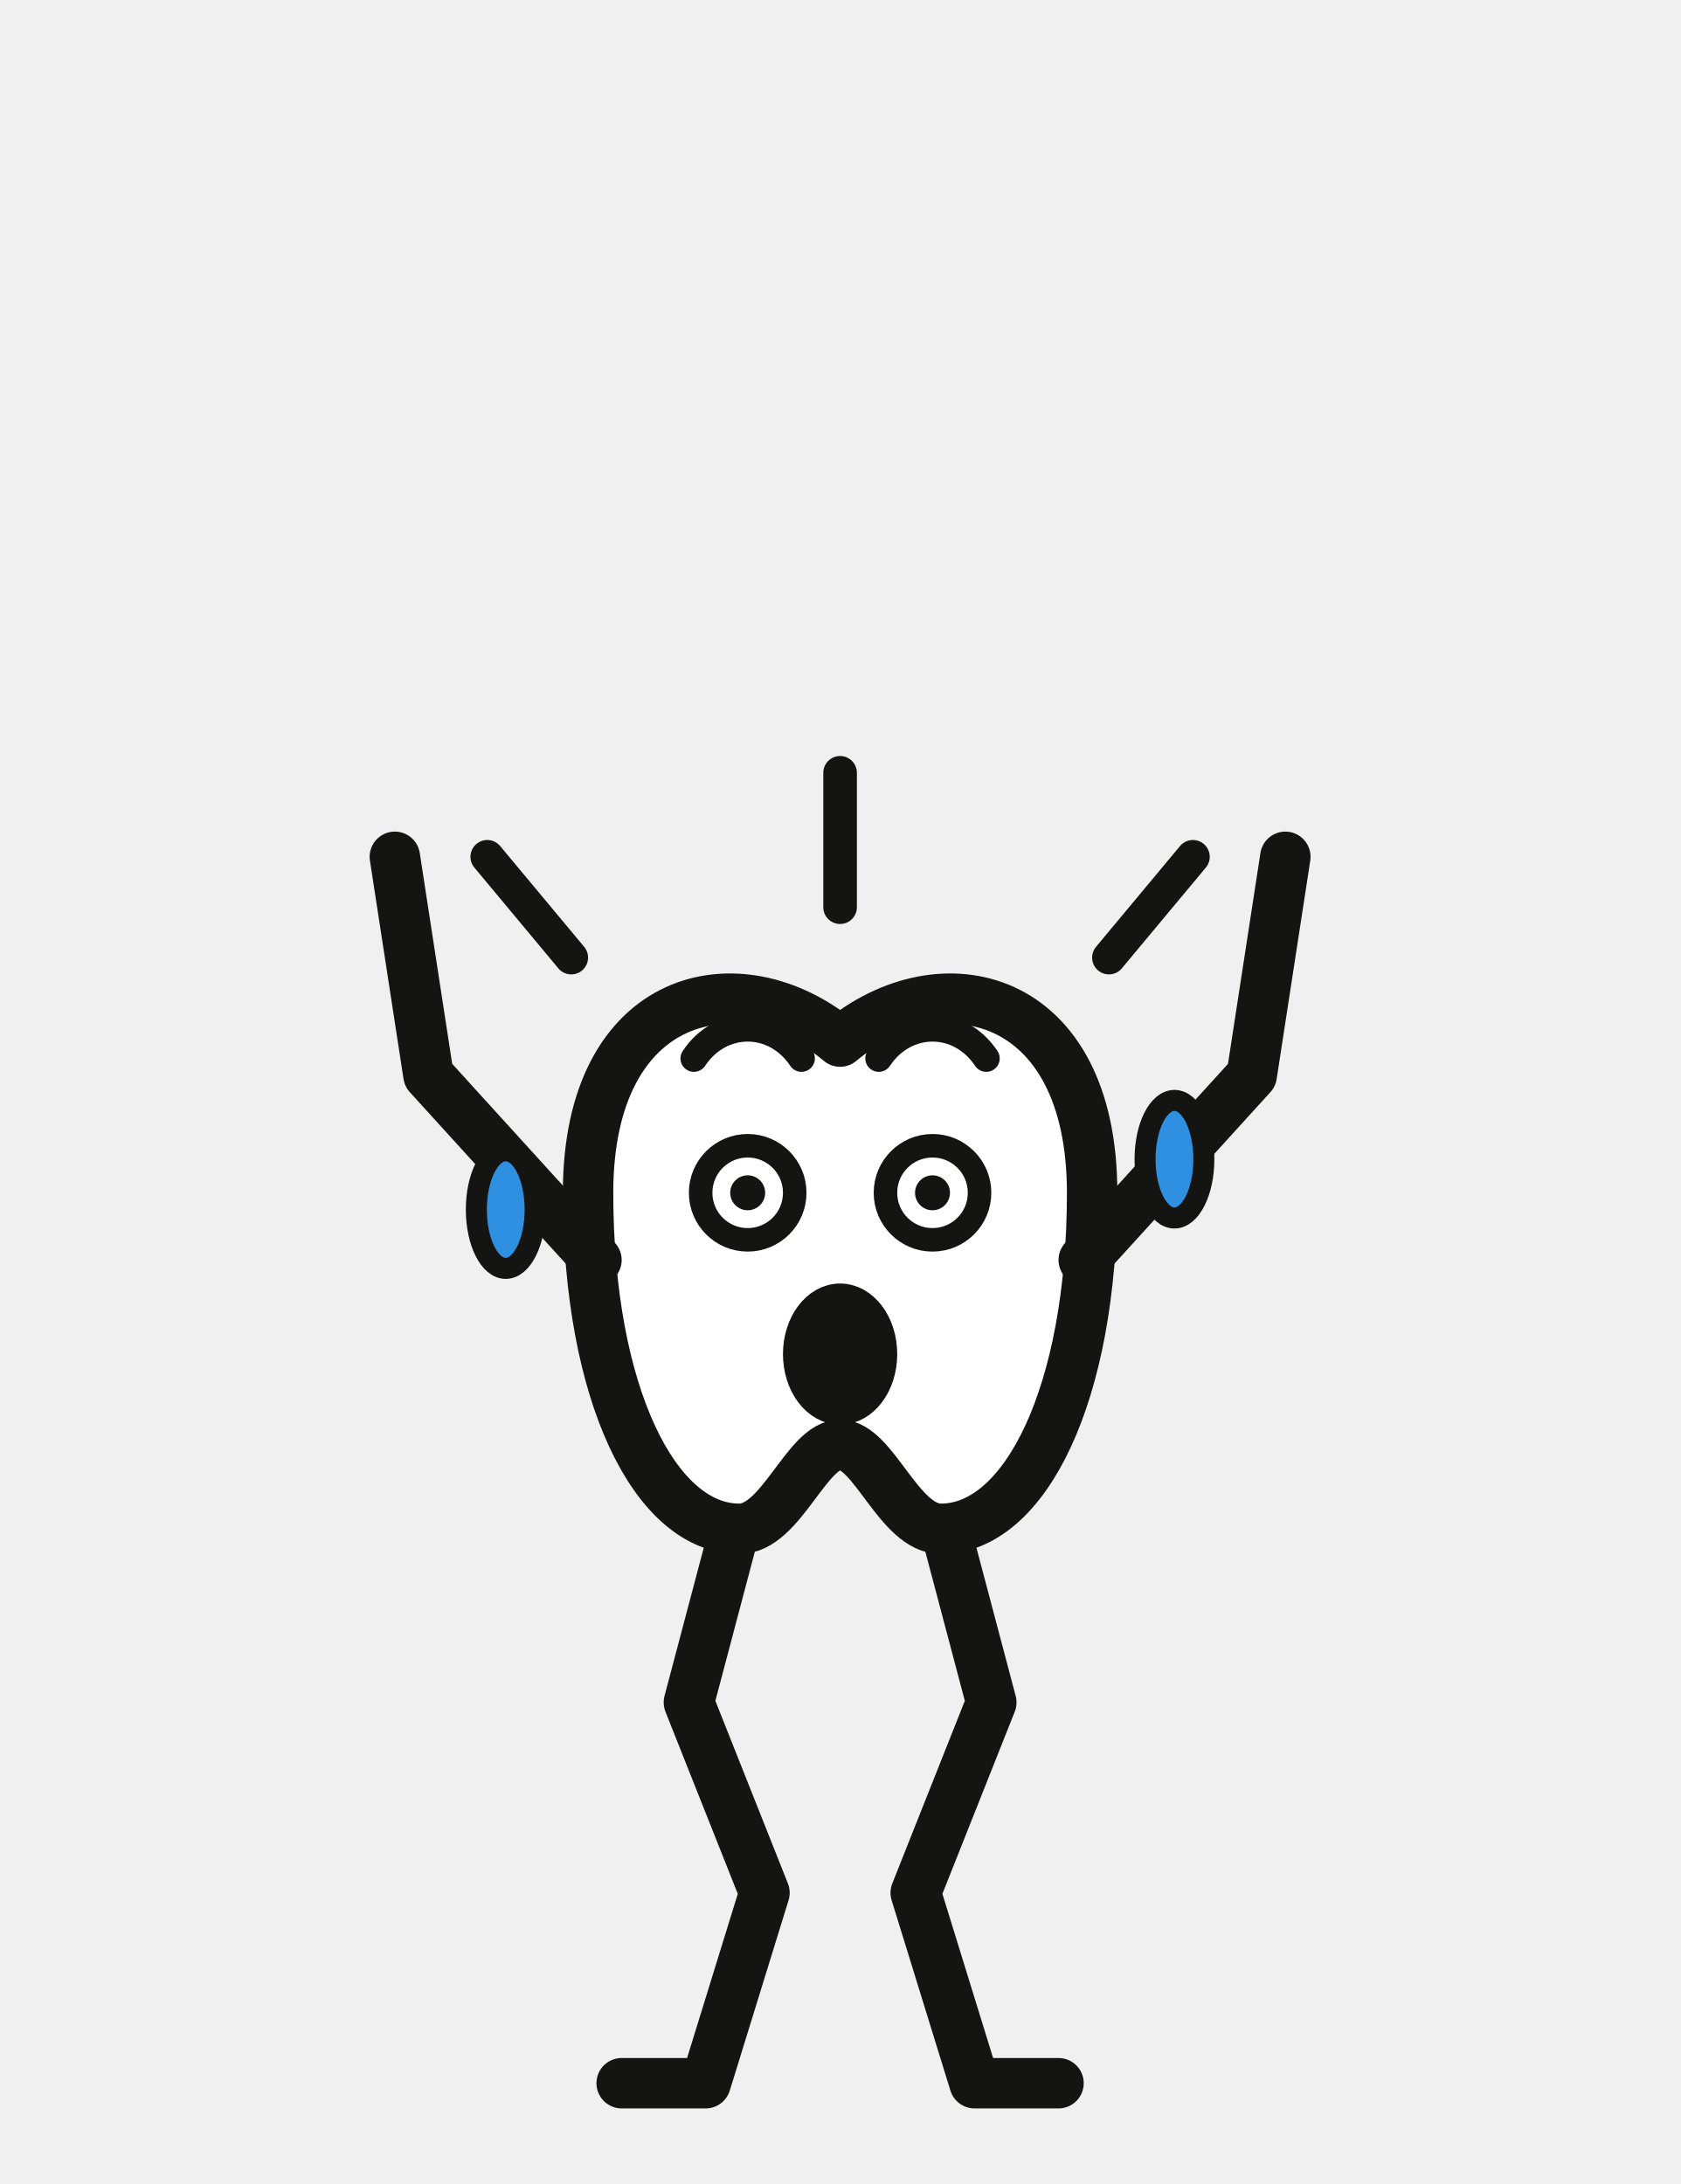
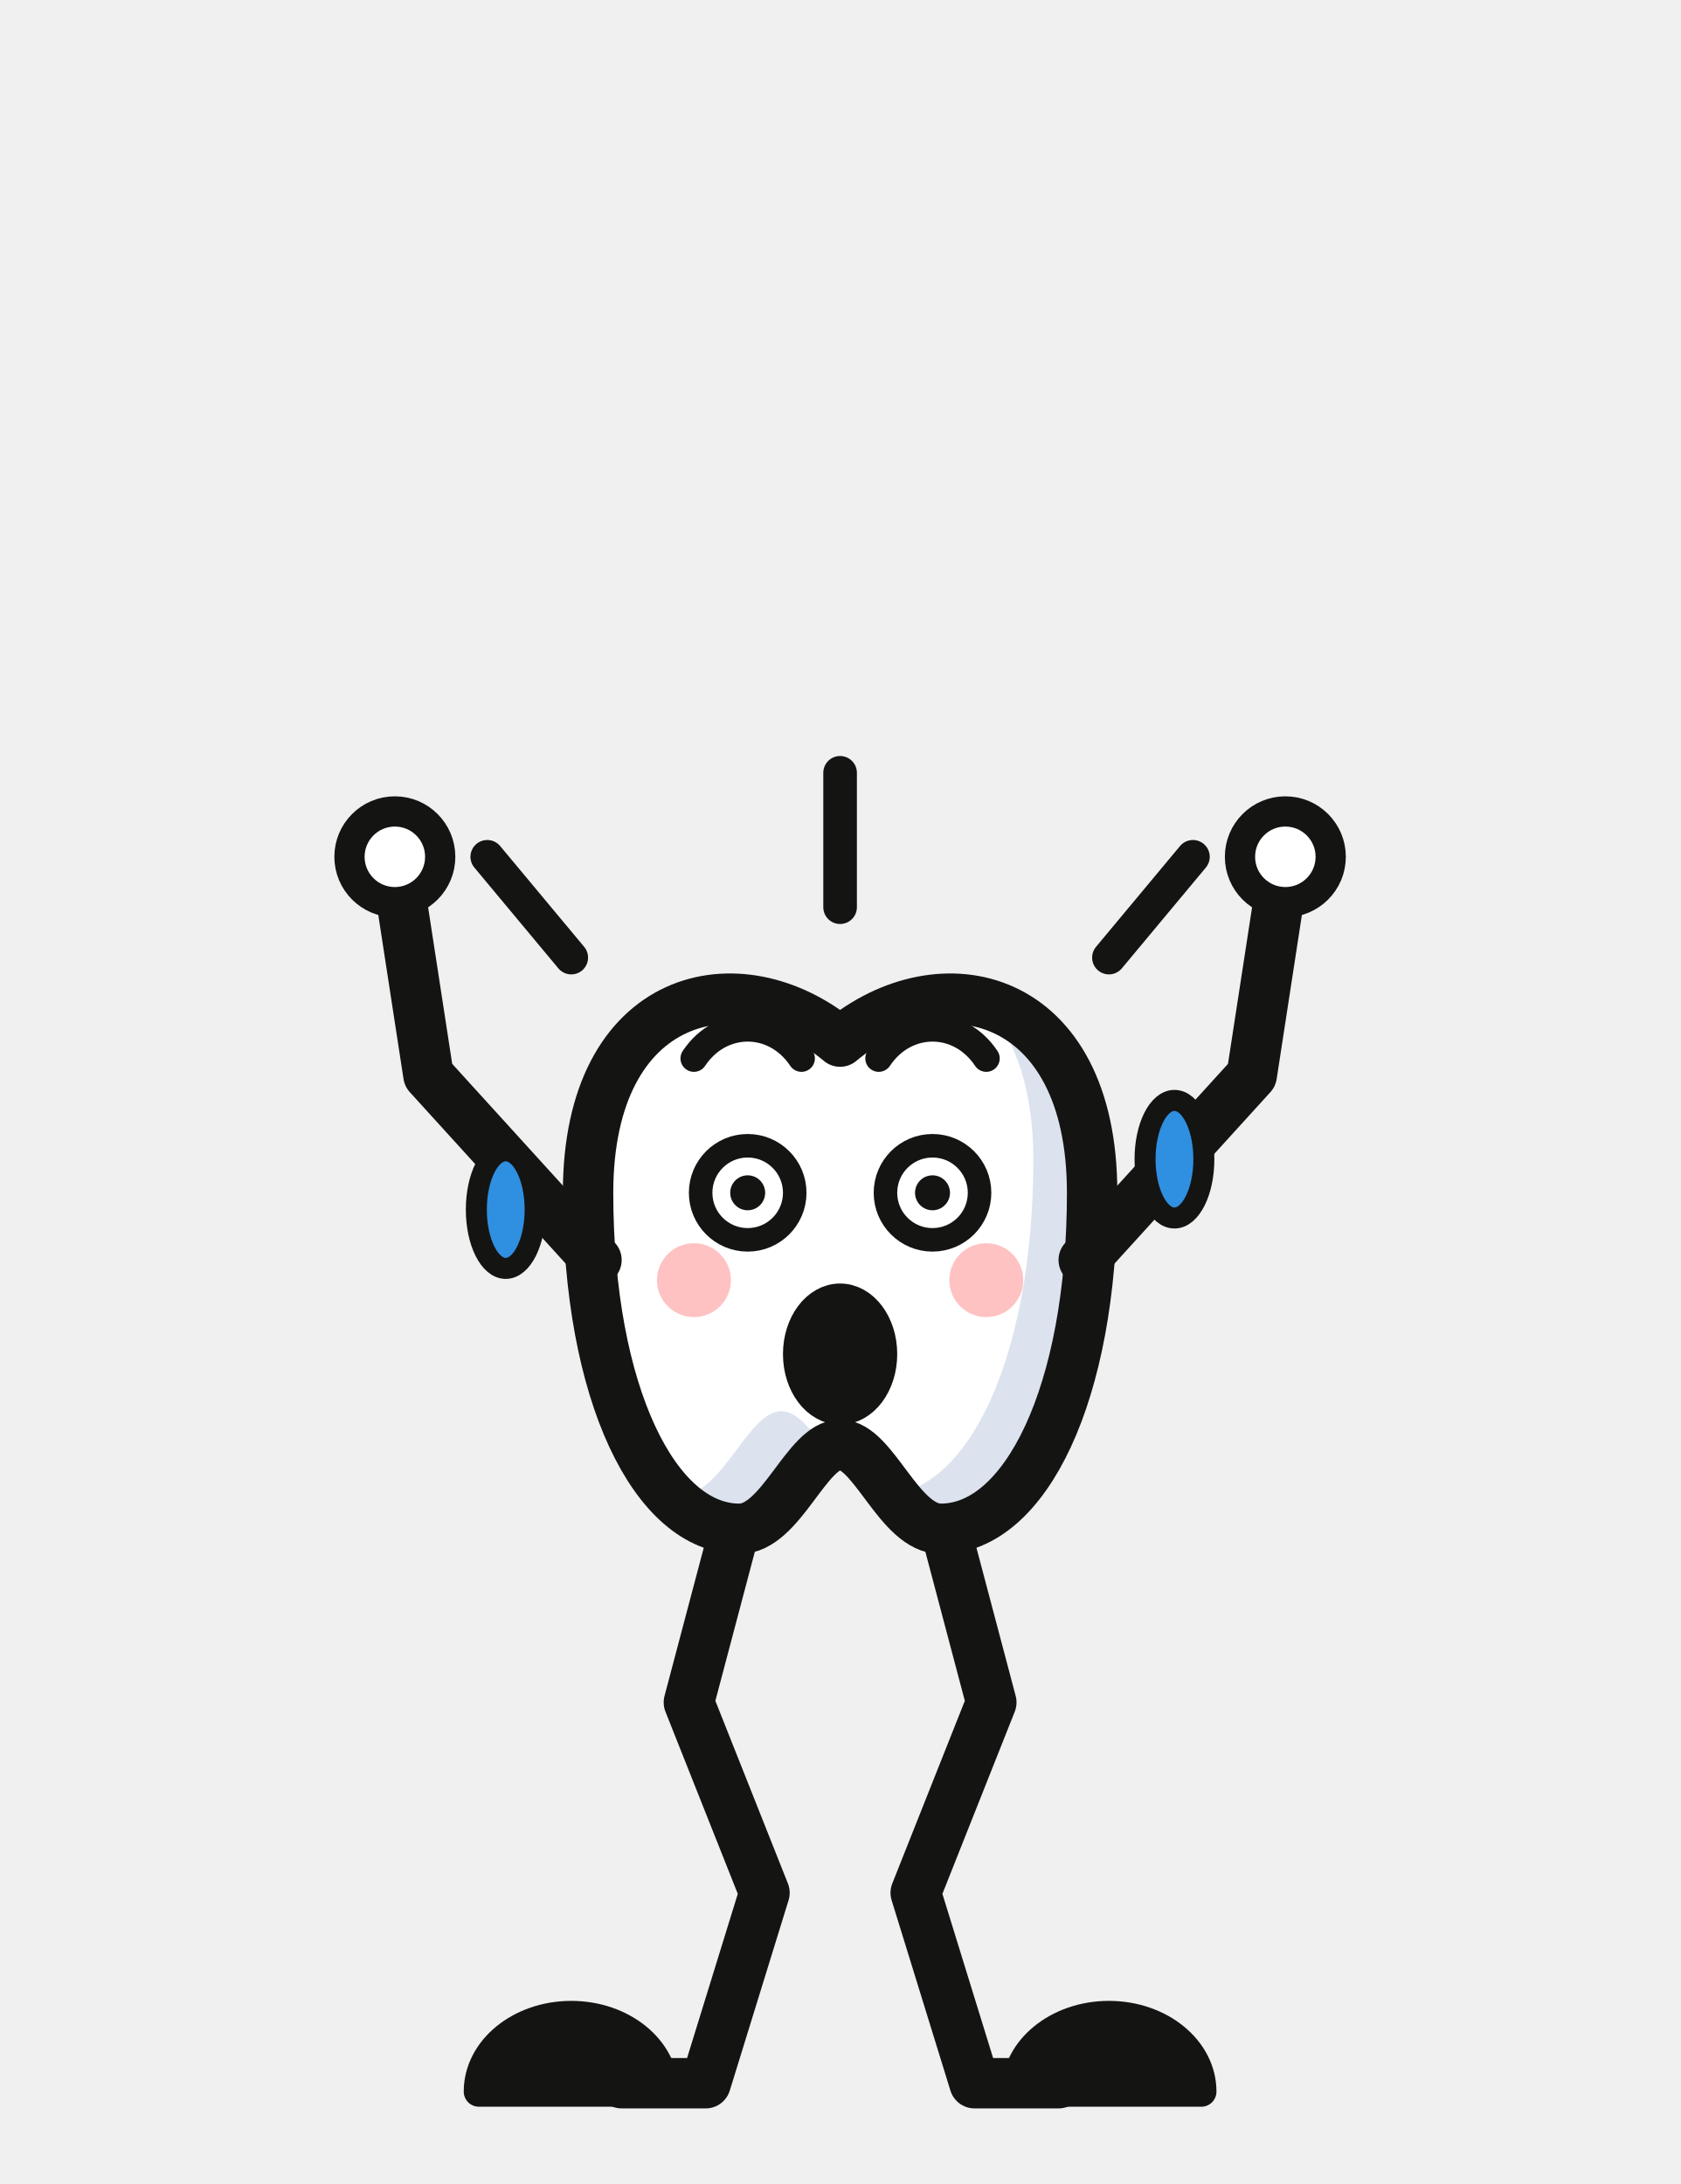
<svg xmlns="http://www.w3.org/2000/svg" viewBox="0 0 200 260" role="img" aria-label="La dent de lait">
  <g fill="none" stroke="#141413" stroke-width="6" stroke-linecap="round" stroke-linejoin="round">
-     <path d="M88 180 L82 202.667 L91 225.333 L84 248 L74 248" />
-     <path d="M112 180 L118 202.667 L109 225.333 L116 248 L126 248" />
-     <path d="M70 142 C70 118 88 114 100 124 C112 114 130 118 130 142 C130 166 122 182 112 182 C107 182 104 172 100 172 C96 172 93 182 88 182 C78 182 70 166 70 142 Z" fill="#FFFFFF" />
-     <path d="M71 150 L51 128 L47 102" />
-     <path d="M129 150 L149 128 L153 102" />
+     <defs>
+       <marker id="dc-main-39" markerUnits="userSpaceOnUse" markerWidth="60" markerHeight="40" refX="30" refY="20" viewBox="0 0 60 40" overflow="visible">
+         <circle cx="30" cy="20" r="5.4" fill="#FFFFFF" stroke="#141413" stroke-width="3.6" />
+       </marker>
+       <marker id="dc-pied-39G" markerUnits="userSpaceOnUse" markerWidth="60" markerHeight="40" refX="30" refY="20" viewBox="0 0 60 40" overflow="visible">
+         <path d="M13 21 A11 9 0 0 1 35 21 Z" fill="#141413" stroke="#141413" stroke-width="3.6" stroke-linejoin="round" />
+       </marker>
+       <marker id="dc-pied-39D" markerUnits="userSpaceOnUse" markerWidth="60" markerHeight="40" refX="30" refY="20" viewBox="0 0 60 40" overflow="visible">
+         <path d="M25 21 A11 9 0 0 1 47 21 Z" fill="#141413" stroke="#141413" stroke-width="3.6" stroke-linejoin="round" />
+       </marker>
+     </defs>
+     <path d="M88 180 L82 202.667 L91 225.333 L84 248 L74 248" marker-end="url(#dc-pied-39G)" />
+     <path d="M112 180 L118 202.667 L109 225.333 L116 248 L126 248" marker-end="url(#dc-pied-39D)" />
+     <defs>
+       <clipPath id="dc-corps-39">
+         <path d="M70 142 C70 118 88 114 100 124 C112 114 130 118 130 142 C130 166 122 182 112 182 C107 182 104 172 100 172 C96 172 93 182 88 182 C78 182 70 166 70 142 Z" transform="translate(7 4)" />
+       </clipPath>
+     </defs>
+     <path d="M70 142 C70 118 88 114 100 124 C112 114 130 118 130 142 C130 166 122 182 112 182 C107 182 104 172 100 172 C96 172 93 182 88 182 C78 182 70 166 70 142 Z" fill="#DCE3EE" stroke="none" />
+     <path d="M70 142 C70 118 88 114 100 124 C112 114 130 118 130 142 C130 166 122 182 112 182 C107 182 104 172 100 172 C96 172 93 182 88 182 C78 182 70 166 70 142 Z" fill="#FFFFFF" stroke="none" transform="translate(-7 -4)" clip-path="url(#dc-corps-39)" />
+     <path d="M70 142 C70 118 88 114 100 124 C112 114 130 118 130 142 C130 166 122 182 112 182 C107 182 104 172 100 172 C96 172 93 182 88 182 C78 182 70 166 70 142 Z" />
+     <path d="M71 150 L51 128 L47 102" marker-end="url(#dc-main-39)" />
+     <path d="M129 150 L149 128 L153 102" marker-end="url(#dc-main-39)" />
+     <circle cx="82.6" cy="152.4" r="4.4" fill="#FF9A9A" stroke="none" opacity="0.6" />
+     <circle cx="117.4" cy="152.4" r="4.4" fill="#FF9A9A" stroke="none" opacity="0.6" />
    <g stroke-width="4">
      <path transform="translate(89 130.8) scale(0.8)" d="M-8 -6 C-4 -12 4 -12 8 -6" />
      <path transform="translate(111 130.8) scale(0.8)" d="M-8 -6 C-4 -12 4 -12 8 -6" />
      <g transform="translate(89 142) scale(0.8)">
        <circle r="7" fill="#FFFFFF" stroke-width="3.5" />
        <circle r="2.6" fill="#141413" stroke="none" />
      </g>
      <g transform="translate(111 142) scale(0.8)">
        <circle r="7" fill="#FFFFFF" stroke-width="3.5" />
        <circle r="2.6" fill="#141413" stroke="none" />
      </g>
      <ellipse cx="100" cy="161.2" rx="4.8" ry="6.4" fill="#141413" />
    </g>
    <ellipse cx="139.8" cy="138" rx="3.5" ry="7" fill="#2F8FE0" stroke-width="2.5" />
    <ellipse cx="60.2" cy="144" rx="3.5" ry="7" fill="#2F8FE0" stroke-width="2.5" />
    <path d="M68 114 L58 102 M100 108 L100 92 M132 114 L142 102" stroke-width="4" />
  </g>
</svg>
